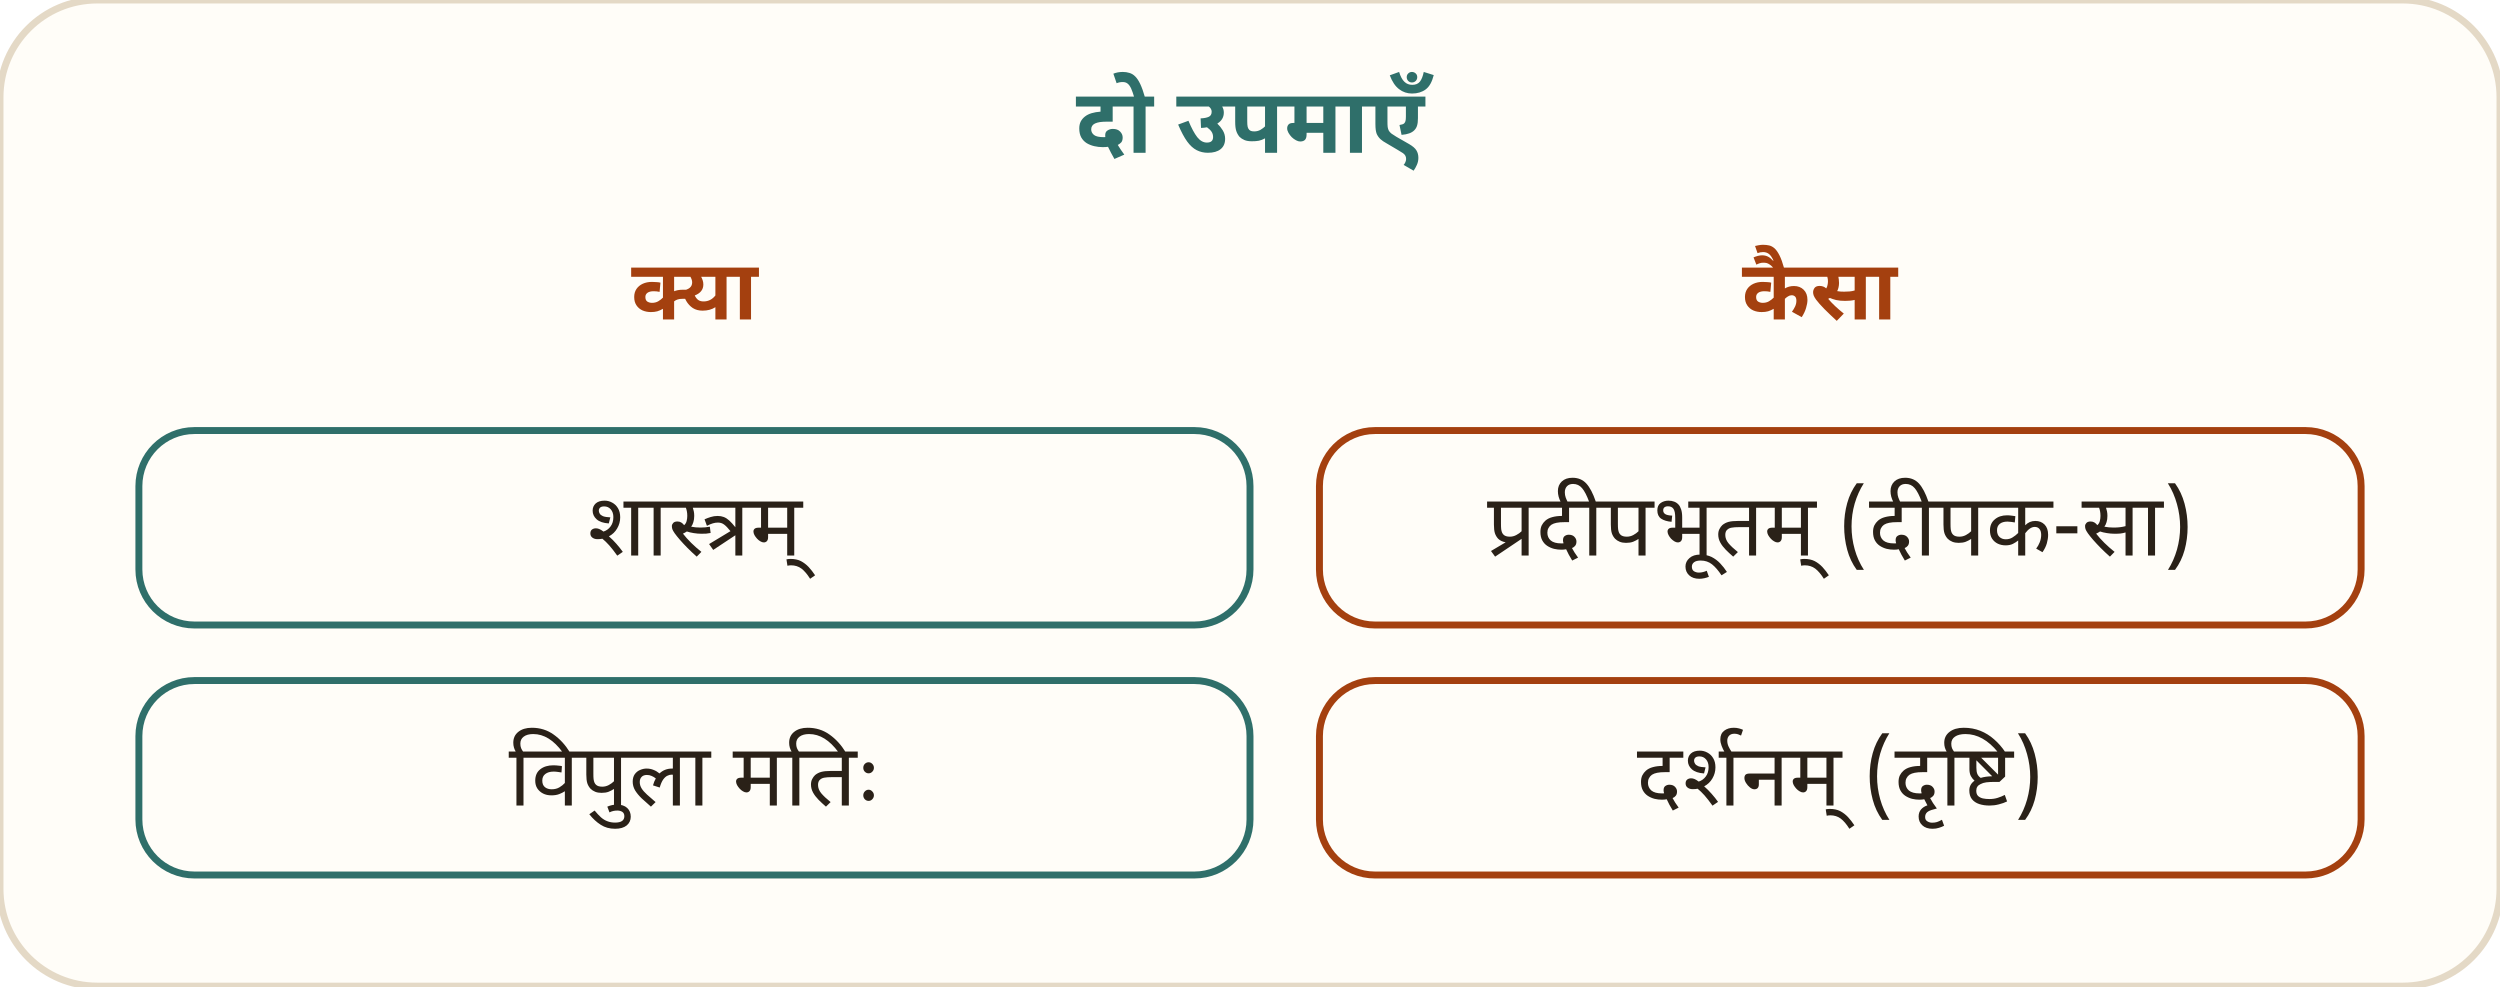
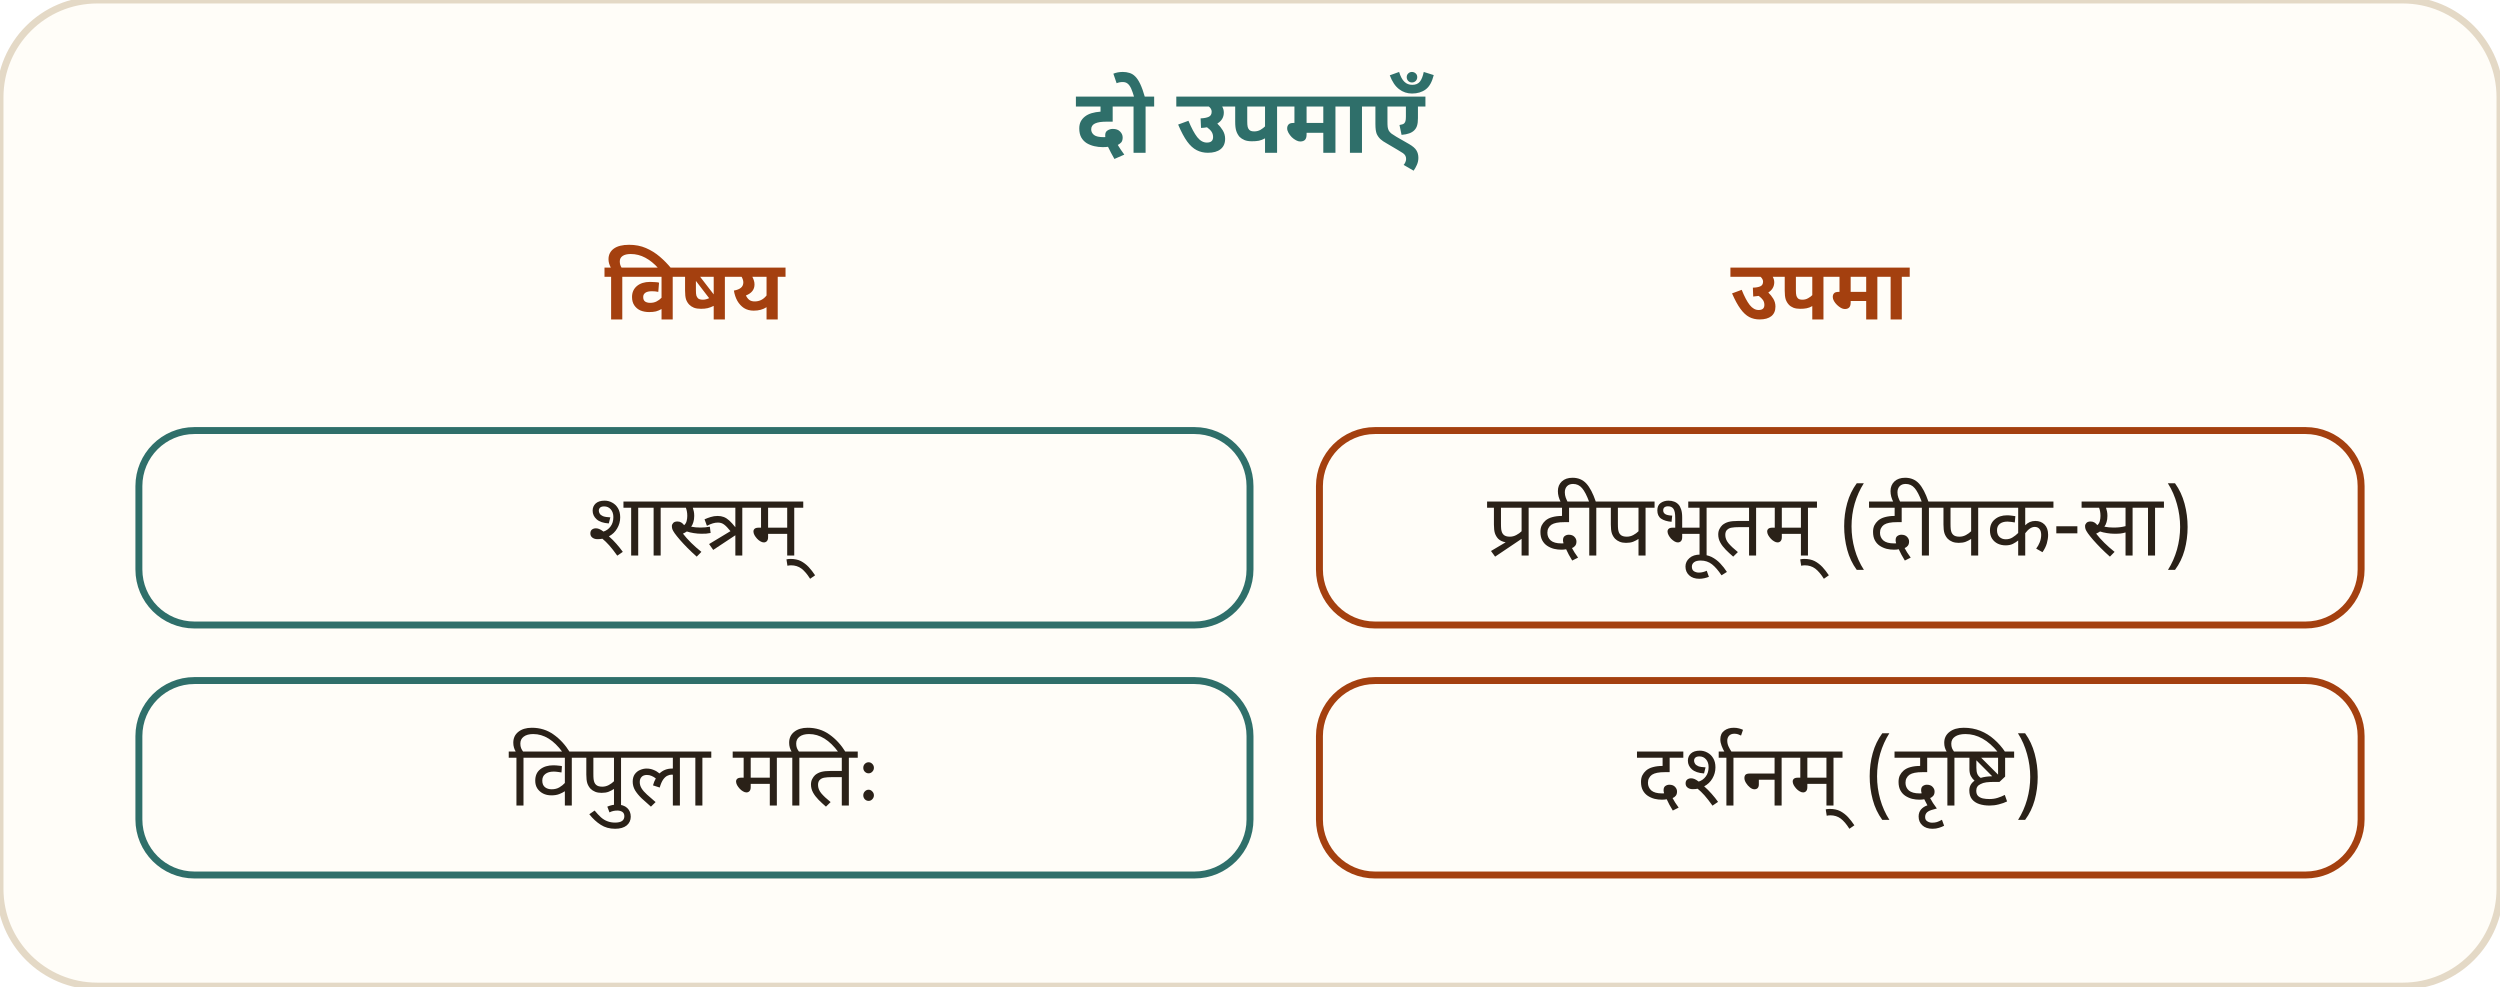
<svg xmlns="http://www.w3.org/2000/svg" viewBox="0 0 360 142" role="img">
  <rect width="360" height="142" rx="14" fill="#fffdf8" stroke="#e4d9c6" />
  <text x="180" y="22" font-family="'Noto Sans Devanagari','Mukta','Nirmala UI','Mangal',sans-serif" font-size="13" font-weight="700" fill="#2f6f6a" text-anchor="middle">दो उपमाएँ</text>
-   <text x="100" y="46" font-family="'Noto Sans Devanagari','Mukta','Nirmala UI','Mangal',sans-serif" font-size="12" font-weight="700" fill="#a4400f" text-anchor="middle">क्या</text>
-   <text x="262" y="46" font-family="'Noto Sans Devanagari','Mukta','Nirmala UI','Mangal',sans-serif" font-size="12" font-weight="700" fill="#a4400f" text-anchor="middle">कैसा</text>
+   <text x="100" y="46" font-family="'Noto Sans Devanagari','Mukta','Nirmala UI','Mangal',sans-serif" font-size="12" font-weight="700" fill="#a4400f" text-anchor="middle">विषय</text>
+   <text x="262" y="46" font-family="'Noto Sans Devanagari','Mukta','Nirmala UI','Mangal',sans-serif" font-size="12" font-weight="700" fill="#a4400f" text-anchor="middle">उपमा</text>
  <rect x="20" y="62" width="160" height="28" rx="8" fill="#fffdf8" stroke="#2f6f6a" />
  <text x="100.0" y="80.0" font-family="'Noto Sans Devanagari','Mukta','Nirmala UI','Mangal',sans-serif" font-size="12.5" font-weight="500" fill="#2a2118" text-anchor="middle">शास्त्रम्</text>
  <rect x="190" y="62" width="150" height="28" rx="8" fill="#fffdf8" stroke="#a4400f" />
  <text x="265.0" y="80.0" font-family="'Noto Sans Devanagari','Mukta','Nirmala UI','Mangal',sans-serif" font-size="12.5" font-weight="500" fill="#2a2118" text-anchor="middle">प्रदीपभूतम् (दीपक-सा)</text>
  <rect x="20" y="98" width="160" height="28" rx="8" fill="#fffdf8" stroke="#2f6f6a" />
  <text x="100.0" y="116.0" font-family="'Noto Sans Devanagari','Mukta','Nirmala UI','Mangal',sans-serif" font-size="12.5" font-weight="500" fill="#2a2118" text-anchor="middle">विपुला मतिः</text>
  <rect x="190" y="98" width="150" height="28" rx="8" fill="#fffdf8" stroke="#a4400f" />
  <text x="265.0" y="116.0" font-family="'Noto Sans Devanagari','Mukta','Nirmala UI','Mangal',sans-serif" font-size="12.5" font-weight="500" fill="#2a2118" text-anchor="middle">दर्शनम् (दृष्टि)</text>
</svg>
